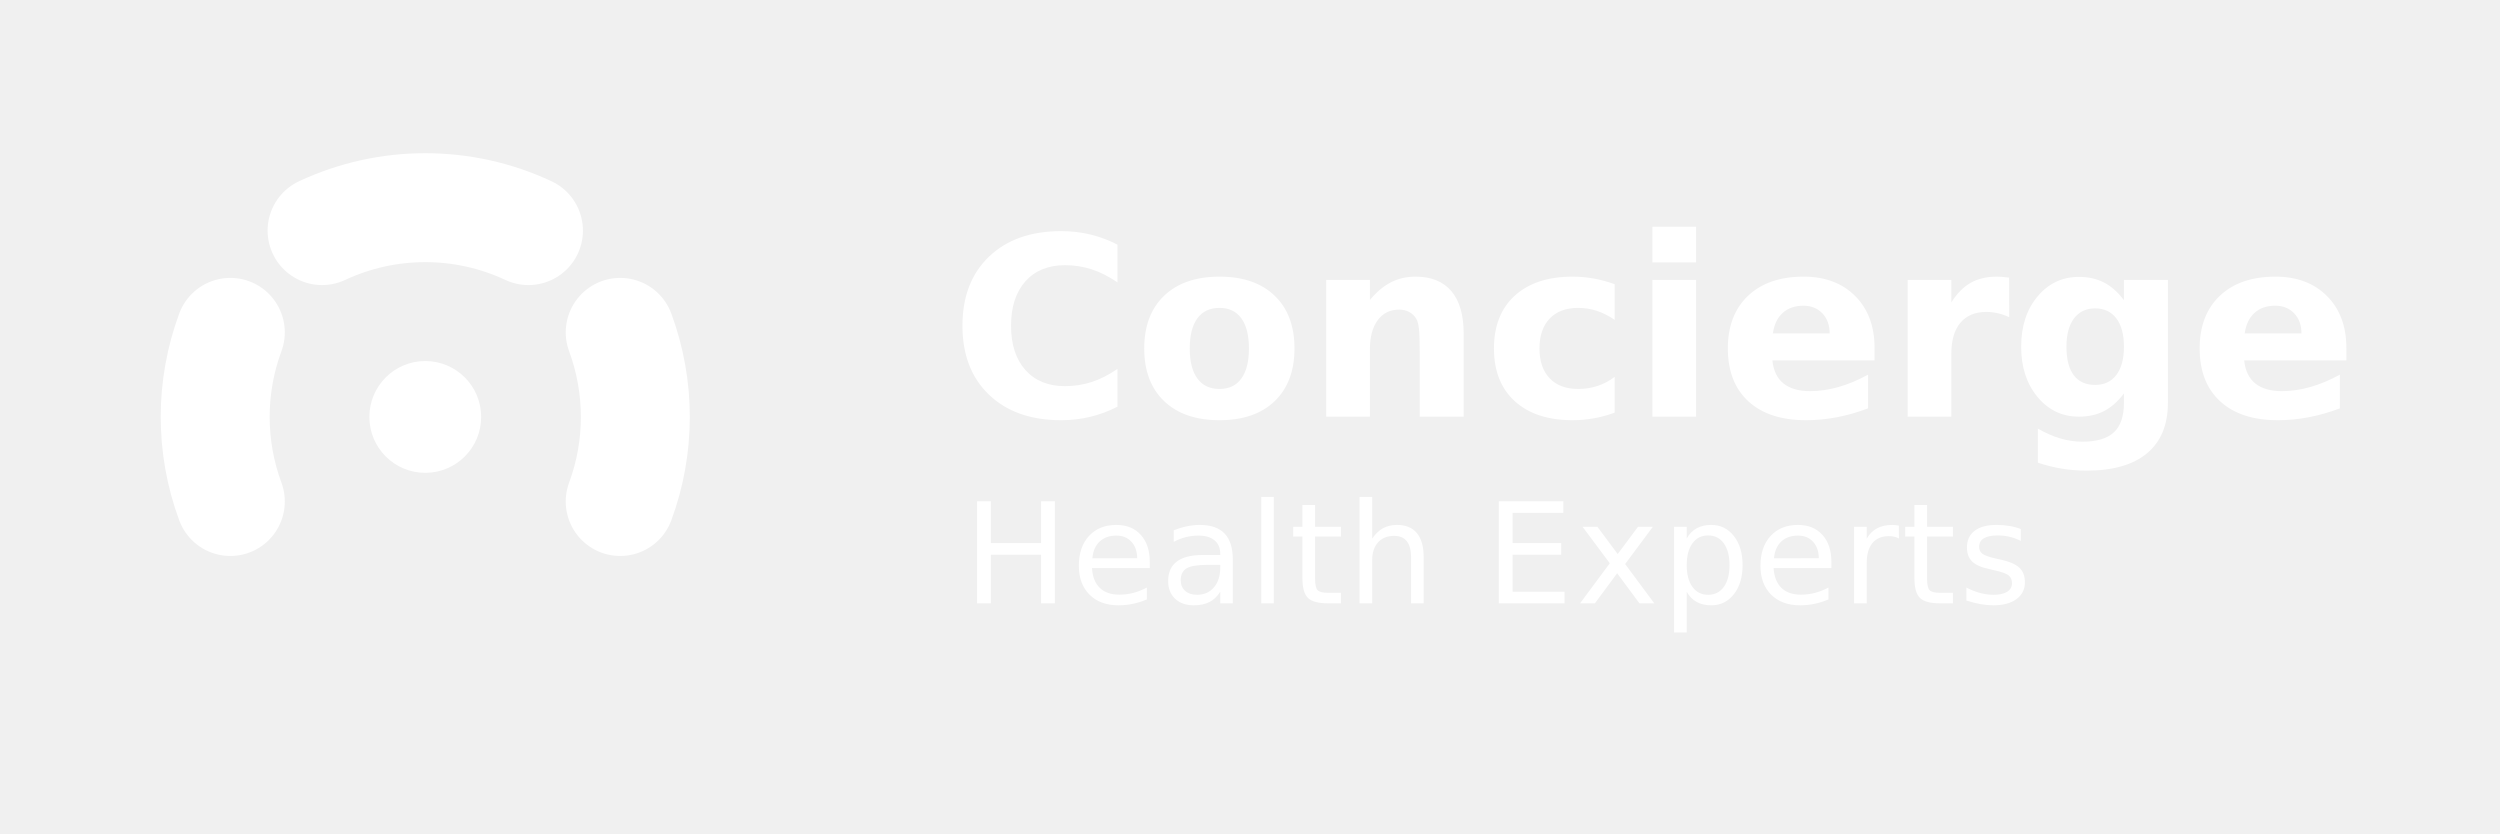
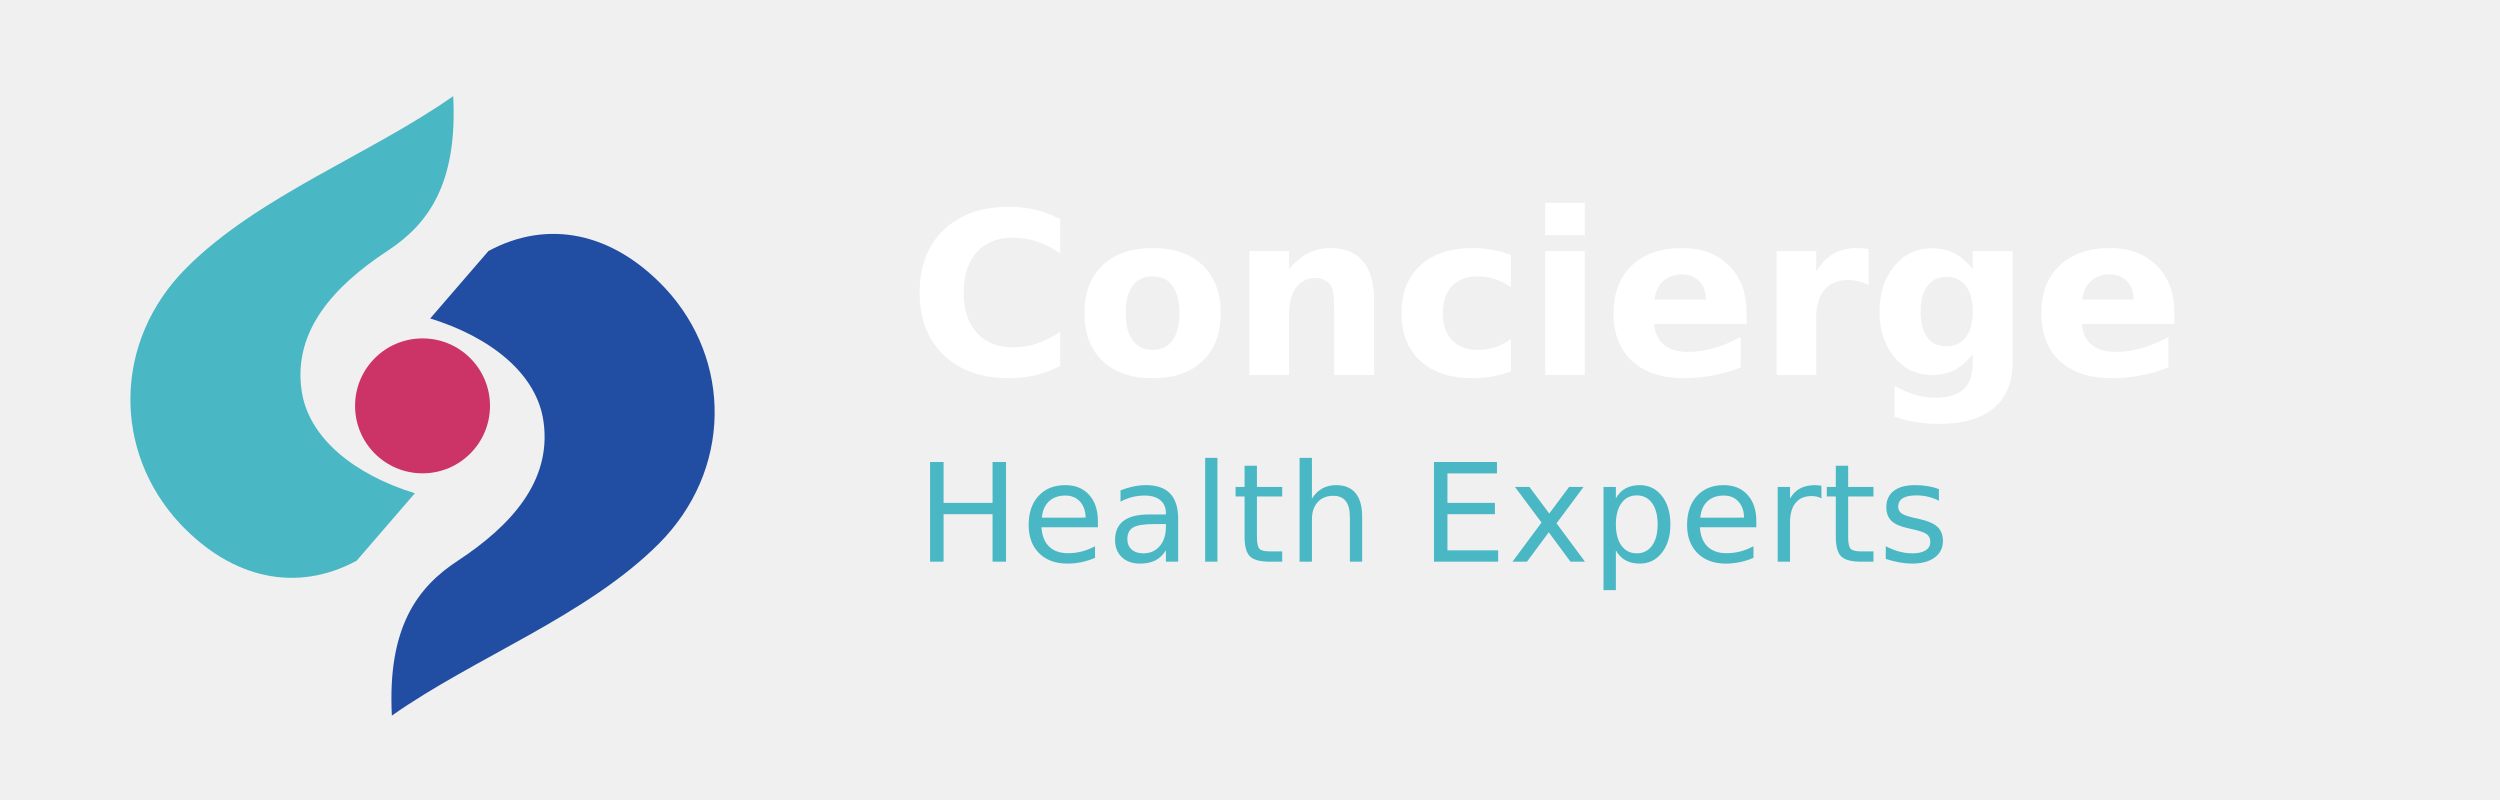
- <svg xmlns="http://www.w3.org/2000/svg" width="1500" height="500" viewBox="0 0 1500 500">
-   <g transform="translate(35 30) scale(.86)">
-     <g fill="none" stroke-linecap="round" stroke-width="76">
-       <path d="M 184 126 A 170 170 0 0 1 328 126" stroke="#FFFFFF" />
-       <path d="M 120 315 A 170 170 0 0 1 120 197" stroke="#FFFFFF" />
-       <path d="M 392 197 A 170 170 0 0 1 392 315" stroke="#FFFFFF" />
-     </g>
-     <circle cx="256" cy="256" r="39" fill="#FFFFFF" />
+ <svg xmlns="http://www.w3.org/2000/svg" width="1500" height="480" viewBox="0 0 1500 480">
+   <g transform="translate(18 8) scale(.92)">
+     <path d="M276 54 C222 92 149 119 102 166 C54 214 54 286 98 333 C132 369 174 378 213 357 L251 313 C212 301 181 277 177 245 C172 207 198 178 233 155 C259 138 279 112 276 54 Z" fill="#49B7C4" />
+     <path d="M236 458 C290 420 363 393 410 346 C458 298 458 226 414 179 C380 143 338 134 299 155 L261 199 C300 211 331 235 335 267 C340 305 314 334 279 357 C253 374 233 400 236 458 Z" fill="#214EA2" />
+     <circle cx="256" cy="256" r="44" fill="#CC3366" />
  </g>
  <g text-anchor="start" font-family="DejaVu Sans, Arial, sans-serif">
-     <text x="570" y="250" font-size="150" font-weight="700" fill="#FFFFFF">Concierge</text>
-     <text x="578" y="362" font-size="84" font-weight="400" letter-spacing="1.5" fill="#FFFFFF">Health Experts</text>
+     <text x="545" y="225" font-size="136" font-weight="700" fill="#FFFFFF">Concierge</text>
+     <text x="550" y="337" font-size="82" font-weight="400" letter-spacing="1" fill="#49B7C4">Health Experts</text>
  </g>
</svg>
